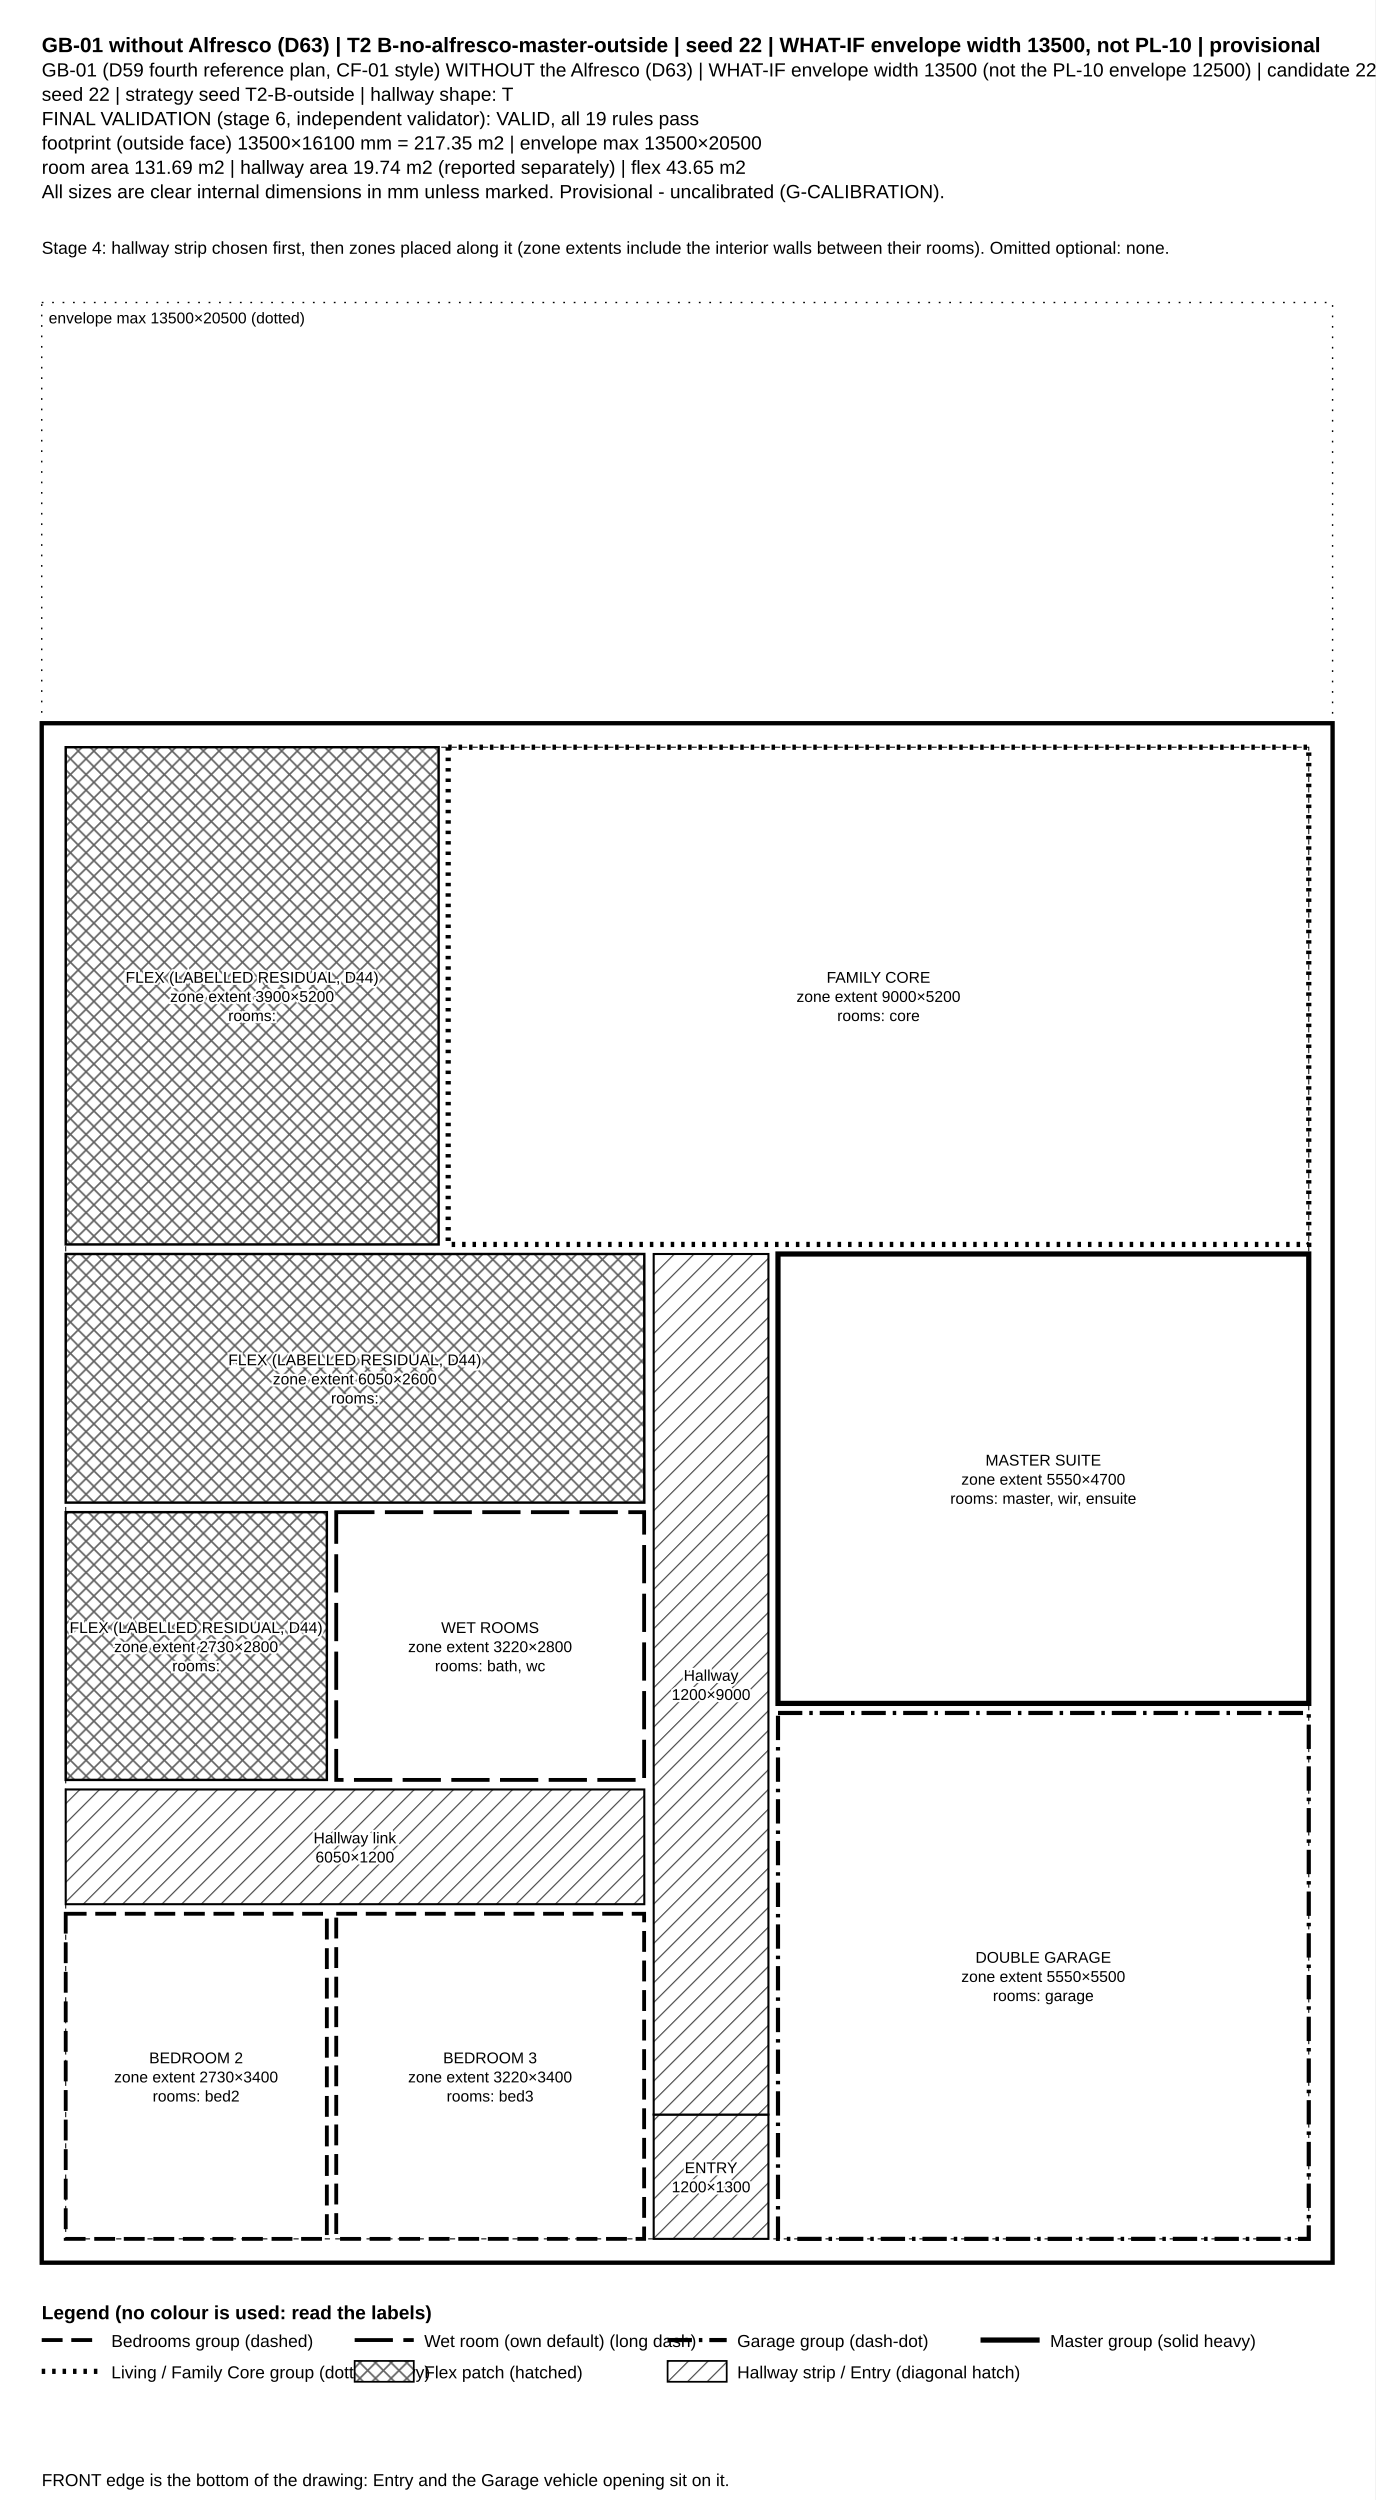
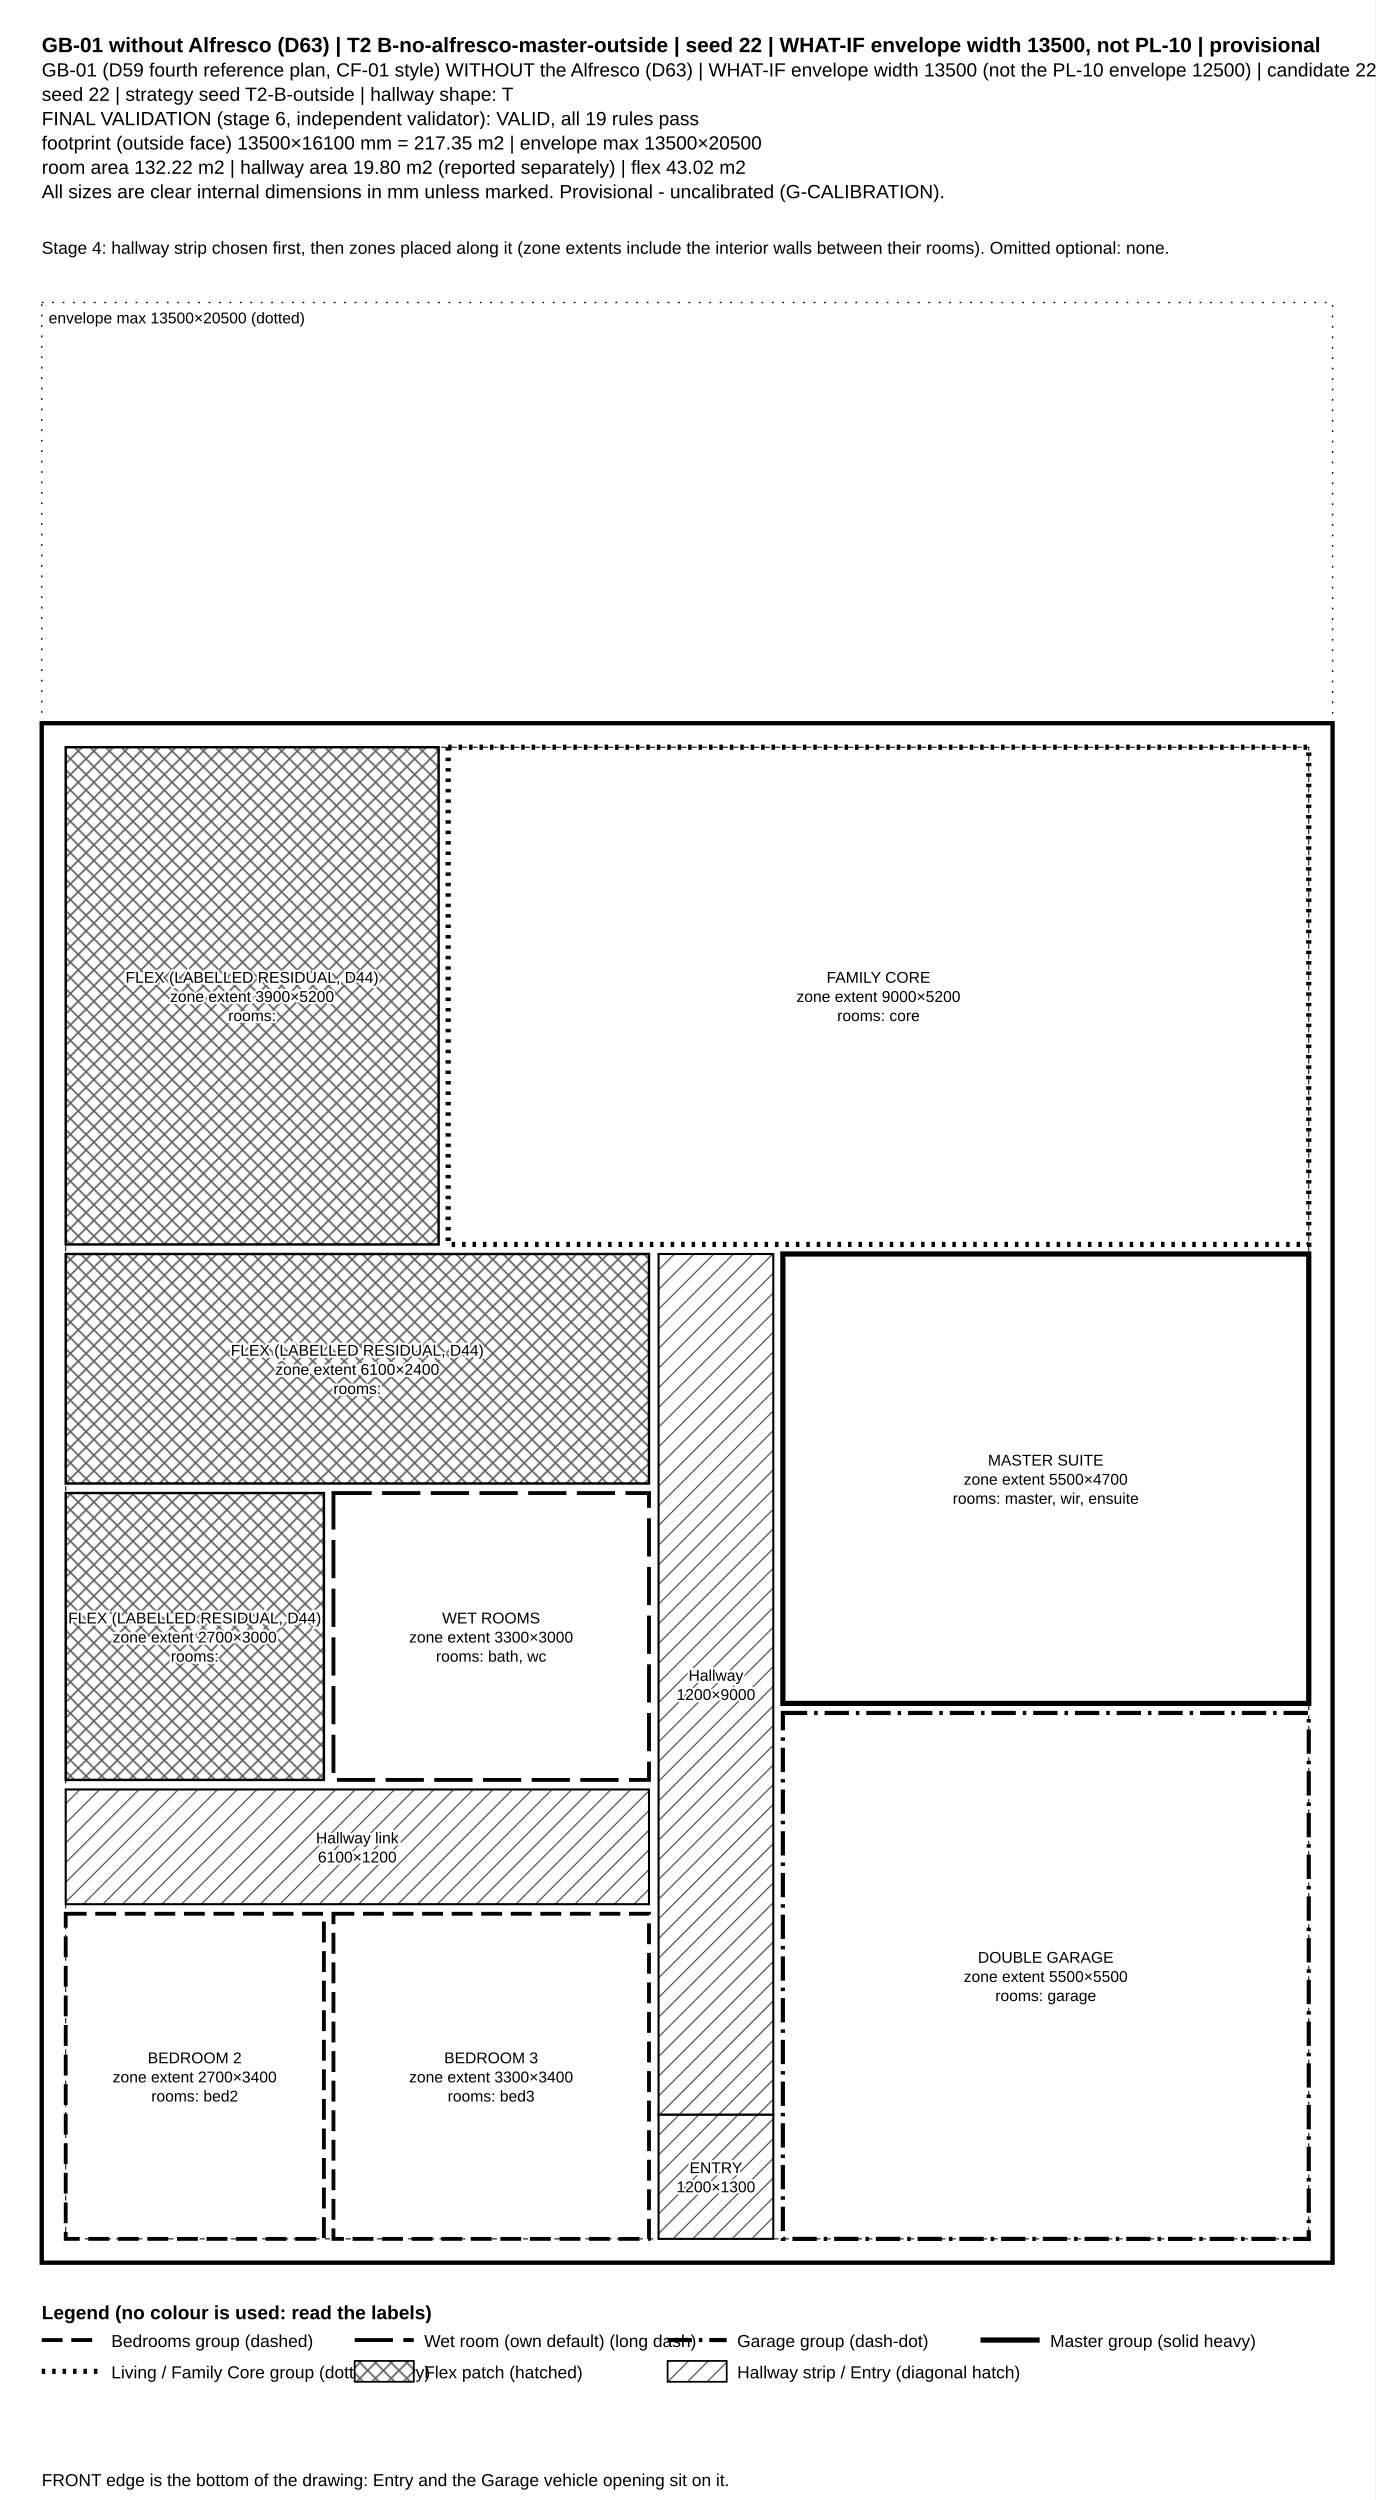
<svg xmlns="http://www.w3.org/2000/svg" width="791" height="1438" viewBox="0 0 791 1438" font-family="Arial, Helvetica, sans-serif">
  <rect width="100%" height="100%" fill="#fff" />
  <defs>
    <pattern id="hall" width="8" height="8" patternUnits="userSpaceOnUse" patternTransform="rotate(45)">
      <rect width="8" height="8" fill="#fff" />
      <line x1="0" y1="0" x2="0" y2="8" stroke="#555" stroke-width="1.4" />
    </pattern>
    <pattern id="flex" width="9" height="9" patternUnits="userSpaceOnUse">
      <rect width="9" height="9" fill="#fff" />
      <path d="M0 0L9 9M9 0L0 9" stroke="#666" stroke-width="1" />
    </pattern>
    <pattern id="wall" width="4" height="4" patternUnits="userSpaceOnUse">
      <rect width="4" height="4" fill="#222" />
    </pattern>
  </defs>
  <text x="24" y="30" font-size="12" font-weight="bold" fill="#000">GB-01 without Alfresco (D63) | T2 B-no-alfresco-master-outside | seed 22 | WHAT-IF envelope width 13500, not PL-10 | provisional</text>
  <text x="24" y="44" font-size="11" font-weight="normal" fill="#000">GB-01 (D59 fourth reference plan, CF-01 style) WITHOUT the Alfresco (D63) | WHAT-IF envelope width 13500 (not the PL-10 envelope 12500)   |   candidate 22-0   |   STAGE 4 of the real generator output</text>
  <text x="24" y="58" font-size="11" font-weight="normal" fill="#000">seed 22   |   strategy seed T2-B-outside   |   hallway shape: T</text>
  <text x="24" y="72" font-size="11" font-weight="normal" fill="#000">FINAL VALIDATION (stage 6, independent validator): VALID, all 19 rules pass</text>
  <text x="24" y="86" font-size="11" font-weight="normal" fill="#000">footprint (outside face) 13500×16100 mm = 217.35 m2 | envelope max 13500×20500</text>
-   <text x="24" y="100" font-size="11" font-weight="normal" fill="#000">room area 131.69 m2 | hallway area 19.74 m2 (reported separately) | flex 43.65 m2</text>
+   <text x="24" y="100" font-size="11" font-weight="normal" fill="#000">room area 132.22 m2 | hallway area 19.80 m2 (reported separately) | flex 43.02 m2</text>
  <text x="24" y="114" font-size="11" font-weight="normal" fill="#000">All sizes are clear internal dimensions in mm unless marked. Provisional - uncalibrated (G-CALIBRATION).</text>
  <rect x="24.0" y="174.0" width="742.5" height="1127.5" fill="none" stroke="#000" stroke-width="0.8" stroke-dasharray="1 5" />
  <text x="28" y="186" font-size="9">envelope max 13500×20500 (dotted)</text>
  <rect x="24.0" y="416.0" width="742.5" height="885.5" fill="none" stroke="#000" stroke-width="2.5" />
  <rect x="37.8" y="429.8" width="715.0" height="858.0" fill="none" stroke="#000" stroke-width="0.6" stroke-dasharray="3 3" />
-   <rect x="376.0" y="1216.3" width="66.0" height="71.5" fill="url(#hall)" stroke="#000" stroke-width="1.2" />
-   <text x="409.0" y="1250.0" font-size="9" text-anchor="middle" fill="#000" stroke="#fff" stroke-width="2.5" paint-order="stroke">ENTRY</text>
-   <text x="409.0" y="1261.0" font-size="9" text-anchor="middle" fill="#000" stroke="#fff" stroke-width="2.5" paint-order="stroke">1200×1300</text>
-   <rect x="376.0" y="721.3" width="66.0" height="495.0" fill="url(#hall)" stroke="#000" stroke-width="1.2" />
-   <text x="409.0" y="966.8" font-size="9" text-anchor="middle" fill="#000" stroke="#fff" stroke-width="2.5" paint-order="stroke">Hallway</text>
-   <text x="409.0" y="977.8" font-size="9" text-anchor="middle" fill="#000" stroke="#fff" stroke-width="2.5" paint-order="stroke">1200×9000</text>
-   <rect x="37.8" y="1029.3" width="332.8" height="66.0" fill="url(#hall)" stroke="#000" stroke-width="1.2" />
-   <text x="204.1" y="1060.3" font-size="9" text-anchor="middle" fill="#000" stroke="#fff" stroke-width="2.5" paint-order="stroke">Hallway link</text>
-   <text x="204.1" y="1071.3" font-size="9" text-anchor="middle" fill="#000" stroke="#fff" stroke-width="2.5" paint-order="stroke">6050×1200</text>
-   <rect x="37.8" y="1100.8" width="150.2" height="187.0" fill="none" stroke="#000" stroke-width="2.2" stroke-dasharray="12 5" />
-   <text x="112.8" y="1186.8" font-size="9" text-anchor="middle" fill="#000" stroke="#fff" stroke-width="2.5" paint-order="stroke">BEDROOM 2</text>
-   <text x="112.8" y="1197.8" font-size="9" text-anchor="middle" fill="#000" stroke="#fff" stroke-width="2.5" paint-order="stroke">zone extent 2730×3400</text>
-   <text x="112.8" y="1208.8" font-size="9" text-anchor="middle" fill="#000" stroke="#fff" stroke-width="2.5" paint-order="stroke">rooms: bed2</text>
-   <rect x="193.4" y="1100.8" width="177.1" height="187.0" fill="none" stroke="#000" stroke-width="2.2" stroke-dasharray="12 5" />
-   <text x="281.9" y="1186.8" font-size="9" text-anchor="middle" fill="#000" stroke="#fff" stroke-width="2.5" paint-order="stroke">BEDROOM 3</text>
-   <text x="281.9" y="1197.8" font-size="9" text-anchor="middle" fill="#000" stroke="#fff" stroke-width="2.5" paint-order="stroke">zone extent 3220×3400</text>
-   <text x="281.9" y="1208.8" font-size="9" text-anchor="middle" fill="#000" stroke="#fff" stroke-width="2.5" paint-order="stroke">rooms: bed3</text>
-   <rect x="193.4" y="869.8" width="177.1" height="154.0" fill="none" stroke="#000" stroke-width="2.2" stroke-dasharray="22 6" />
-   <text x="281.9" y="939.3" font-size="9" text-anchor="middle" fill="#000" stroke="#fff" stroke-width="2.5" paint-order="stroke">WET ROOMS</text>
-   <text x="281.9" y="950.3" font-size="9" text-anchor="middle" fill="#000" stroke="#fff" stroke-width="2.5" paint-order="stroke">zone extent 3220×2800</text>
-   <text x="281.9" y="961.3" font-size="9" text-anchor="middle" fill="#000" stroke="#fff" stroke-width="2.5" paint-order="stroke">rooms: bath, wc</text>
-   <rect x="447.5" y="985.3" width="305.3" height="302.5" fill="none" stroke="#000" stroke-width="2.4" stroke-dasharray="14 4 2 4" />
-   <text x="600.1" y="1129.0" font-size="9" text-anchor="middle" fill="#000" stroke="#fff" stroke-width="2.5" paint-order="stroke">DOUBLE GARAGE</text>
-   <text x="600.1" y="1140.0" font-size="9" text-anchor="middle" fill="#000" stroke="#fff" stroke-width="2.5" paint-order="stroke">zone extent 5550×5500</text>
-   <text x="600.1" y="1151.0" font-size="9" text-anchor="middle" fill="#000" stroke="#fff" stroke-width="2.5" paint-order="stroke">rooms: garage</text>
-   <rect x="447.5" y="721.3" width="305.3" height="258.5" fill="none" stroke="#000" stroke-width="3" />
-   <text x="600.1" y="843.0" font-size="9" text-anchor="middle" fill="#000" stroke="#fff" stroke-width="2.5" paint-order="stroke">MASTER SUITE</text>
-   <text x="600.1" y="854.0" font-size="9" text-anchor="middle" fill="#000" stroke="#fff" stroke-width="2.5" paint-order="stroke">zone extent 5550×4700</text>
-   <text x="600.1" y="865.0" font-size="9" text-anchor="middle" fill="#000" stroke="#fff" stroke-width="2.5" paint-order="stroke">rooms: master, wir, ensuite</text>
+   <rect x="378.8" y="1216.3" width="66.0" height="71.5" fill="url(#hall)" stroke="#000" stroke-width="1.2" />
+   <text x="411.8" y="1250.0" font-size="9" text-anchor="middle" fill="#000" stroke="#fff" stroke-width="2.5" paint-order="stroke">ENTRY</text>
+   <text x="411.8" y="1261.0" font-size="9" text-anchor="middle" fill="#000" stroke="#fff" stroke-width="2.5" paint-order="stroke">1200×1300</text>
+   <rect x="378.8" y="721.3" width="66.0" height="495.0" fill="url(#hall)" stroke="#000" stroke-width="1.2" />
+   <text x="411.8" y="966.8" font-size="9" text-anchor="middle" fill="#000" stroke="#fff" stroke-width="2.5" paint-order="stroke">Hallway</text>
+   <text x="411.8" y="977.8" font-size="9" text-anchor="middle" fill="#000" stroke="#fff" stroke-width="2.5" paint-order="stroke">1200×9000</text>
+   <rect x="37.8" y="1029.3" width="335.5" height="66.0" fill="url(#hall)" stroke="#000" stroke-width="1.2" />
+   <text x="205.5" y="1060.3" font-size="9" text-anchor="middle" fill="#000" stroke="#fff" stroke-width="2.5" paint-order="stroke">Hallway link</text>
+   <text x="205.5" y="1071.3" font-size="9" text-anchor="middle" fill="#000" stroke="#fff" stroke-width="2.5" paint-order="stroke">6100×1200</text>
+   <rect x="37.8" y="1100.8" width="148.5" height="187.0" fill="none" stroke="#000" stroke-width="2.2" stroke-dasharray="12 5" />
+   <text x="112.0" y="1186.8" font-size="9" text-anchor="middle" fill="#000" stroke="#fff" stroke-width="2.5" paint-order="stroke">BEDROOM 2</text>
+   <text x="112.0" y="1197.8" font-size="9" text-anchor="middle" fill="#000" stroke="#fff" stroke-width="2.5" paint-order="stroke">zone extent 2700×3400</text>
+   <text x="112.0" y="1208.8" font-size="9" text-anchor="middle" fill="#000" stroke="#fff" stroke-width="2.5" paint-order="stroke">rooms: bed2</text>
+   <rect x="191.8" y="1100.8" width="181.5" height="187.0" fill="none" stroke="#000" stroke-width="2.2" stroke-dasharray="12 5" />
+   <text x="282.5" y="1186.8" font-size="9" text-anchor="middle" fill="#000" stroke="#fff" stroke-width="2.5" paint-order="stroke">BEDROOM 3</text>
+   <text x="282.5" y="1197.8" font-size="9" text-anchor="middle" fill="#000" stroke="#fff" stroke-width="2.5" paint-order="stroke">zone extent 3300×3400</text>
+   <text x="282.5" y="1208.8" font-size="9" text-anchor="middle" fill="#000" stroke="#fff" stroke-width="2.5" paint-order="stroke">rooms: bed3</text>
+   <rect x="191.8" y="858.8" width="181.5" height="165.0" fill="none" stroke="#000" stroke-width="2.2" stroke-dasharray="22 6" />
+   <text x="282.5" y="933.8" font-size="9" text-anchor="middle" fill="#000" stroke="#fff" stroke-width="2.5" paint-order="stroke">WET ROOMS</text>
+   <text x="282.5" y="944.8" font-size="9" text-anchor="middle" fill="#000" stroke="#fff" stroke-width="2.5" paint-order="stroke">zone extent 3300×3000</text>
+   <text x="282.5" y="955.8" font-size="9" text-anchor="middle" fill="#000" stroke="#fff" stroke-width="2.5" paint-order="stroke">rooms: bath, wc</text>
+   <rect x="450.3" y="985.3" width="302.5" height="302.5" fill="none" stroke="#000" stroke-width="2.4" stroke-dasharray="14 4 2 4" />
+   <text x="601.5" y="1129.0" font-size="9" text-anchor="middle" fill="#000" stroke="#fff" stroke-width="2.5" paint-order="stroke">DOUBLE GARAGE</text>
+   <text x="601.5" y="1140.0" font-size="9" text-anchor="middle" fill="#000" stroke="#fff" stroke-width="2.5" paint-order="stroke">zone extent 5500×5500</text>
+   <text x="601.5" y="1151.0" font-size="9" text-anchor="middle" fill="#000" stroke="#fff" stroke-width="2.5" paint-order="stroke">rooms: garage</text>
+   <rect x="450.3" y="721.3" width="302.5" height="258.5" fill="none" stroke="#000" stroke-width="3" />
+   <text x="601.5" y="843.0" font-size="9" text-anchor="middle" fill="#000" stroke="#fff" stroke-width="2.5" paint-order="stroke">MASTER SUITE</text>
+   <text x="601.5" y="854.0" font-size="9" text-anchor="middle" fill="#000" stroke="#fff" stroke-width="2.5" paint-order="stroke">zone extent 5500×4700</text>
+   <text x="601.5" y="865.0" font-size="9" text-anchor="middle" fill="#000" stroke="#fff" stroke-width="2.5" paint-order="stroke">rooms: master, wir, ensuite</text>
  <rect x="257.8" y="429.8" width="495.0" height="286.0" fill="none" stroke="#000" stroke-width="3" stroke-dasharray="2 4" />
  <text x="505.3" y="565.3" font-size="9" text-anchor="middle" fill="#000" stroke="#fff" stroke-width="2.5" paint-order="stroke">FAMILY CORE</text>
  <text x="505.3" y="576.3" font-size="9" text-anchor="middle" fill="#000" stroke="#fff" stroke-width="2.5" paint-order="stroke">zone extent 9000×5200</text>
  <text x="505.3" y="587.3" font-size="9" text-anchor="middle" fill="#000" stroke="#fff" stroke-width="2.5" paint-order="stroke">rooms: core</text>
-   <rect x="37.8" y="869.8" width="150.2" height="154.0" fill="url(#flex)" stroke="#000" stroke-width="1.4" />
-   <text x="112.8" y="939.3" font-size="9" text-anchor="middle" fill="#000" stroke="#fff" stroke-width="2.5" paint-order="stroke">FLEX (LABELLED RESIDUAL, D44)</text>
-   <text x="112.8" y="950.3" font-size="9" text-anchor="middle" fill="#000" stroke="#fff" stroke-width="2.5" paint-order="stroke">zone extent 2730×2800</text>
-   <text x="112.8" y="961.3" font-size="9" text-anchor="middle" fill="#000" stroke="#fff" stroke-width="2.5" paint-order="stroke">rooms: </text>
-   <rect x="37.8" y="721.3" width="332.8" height="143.0" fill="url(#flex)" stroke="#000" stroke-width="1.4" />
-   <text x="204.1" y="785.3" font-size="9" text-anchor="middle" fill="#000" stroke="#fff" stroke-width="2.5" paint-order="stroke">FLEX (LABELLED RESIDUAL, D44)</text>
-   <text x="204.1" y="796.3" font-size="9" text-anchor="middle" fill="#000" stroke="#fff" stroke-width="2.5" paint-order="stroke">zone extent 6050×2600</text>
-   <text x="204.1" y="807.3" font-size="9" text-anchor="middle" fill="#000" stroke="#fff" stroke-width="2.5" paint-order="stroke">rooms: </text>
+   <rect x="37.8" y="858.8" width="148.5" height="165.0" fill="url(#flex)" stroke="#000" stroke-width="1.4" />
+   <text x="112.0" y="933.8" font-size="9" text-anchor="middle" fill="#000" stroke="#fff" stroke-width="2.5" paint-order="stroke">FLEX (LABELLED RESIDUAL, D44)</text>
+   <text x="112.0" y="944.8" font-size="9" text-anchor="middle" fill="#000" stroke="#fff" stroke-width="2.5" paint-order="stroke">zone extent 2700×3000</text>
+   <text x="112.0" y="955.8" font-size="9" text-anchor="middle" fill="#000" stroke="#fff" stroke-width="2.5" paint-order="stroke">rooms: </text>
+   <rect x="37.8" y="721.3" width="335.5" height="132.0" fill="url(#flex)" stroke="#000" stroke-width="1.4" />
+   <text x="205.5" y="779.8" font-size="9" text-anchor="middle" fill="#000" stroke="#fff" stroke-width="2.5" paint-order="stroke">FLEX (LABELLED RESIDUAL, D44)</text>
+   <text x="205.5" y="790.8" font-size="9" text-anchor="middle" fill="#000" stroke="#fff" stroke-width="2.5" paint-order="stroke">zone extent 6100×2400</text>
+   <text x="205.5" y="801.8" font-size="9" text-anchor="middle" fill="#000" stroke="#fff" stroke-width="2.5" paint-order="stroke">rooms: </text>
  <rect x="37.8" y="429.8" width="214.5" height="286.0" fill="url(#flex)" stroke="#000" stroke-width="1.4" />
  <text x="145.0" y="565.3" font-size="9" text-anchor="middle" fill="#000" stroke="#fff" stroke-width="2.5" paint-order="stroke">FLEX (LABELLED RESIDUAL, D44)</text>
  <text x="145.0" y="576.3" font-size="9" text-anchor="middle" fill="#000" stroke="#fff" stroke-width="2.5" paint-order="stroke">zone extent 3900×5200</text>
  <text x="145.0" y="587.3" font-size="9" text-anchor="middle" fill="#000" stroke="#fff" stroke-width="2.5" paint-order="stroke">rooms: </text>
  <text x="24" y="146" font-size="10">Stage 4: hallway strip chosen first, then zones placed along it (zone extents include the interior walls between their rooms). Omitted optional: none.</text>
  <text x="24" y="1334" font-size="11" font-weight="bold">Legend (no colour is used: read the labels)</text>
  <line x1="24" y1="1346" x2="58" y2="1346" stroke="#000" stroke-width="2.2" stroke-dasharray="12 5" />
  <text x="64" y="1350" font-size="10">Bedrooms group (dashed)</text>
  <line x1="204" y1="1346" x2="238" y2="1346" stroke="#000" stroke-width="2.2" stroke-dasharray="22 6" />
  <text x="244" y="1350" font-size="10">Wet room (own default) (long dash)</text>
  <line x1="384" y1="1346" x2="418" y2="1346" stroke="#000" stroke-width="2.4" stroke-dasharray="14 4 2 4" />
  <text x="424" y="1350" font-size="10">Garage group (dash-dot)</text>
  <line x1="564" y1="1346" x2="598" y2="1346" stroke="#000" stroke-width="3" />
  <text x="604" y="1350" font-size="10">Master group (solid heavy)</text>
  <line x1="24" y1="1364" x2="58" y2="1364" stroke="#000" stroke-width="3" stroke-dasharray="2 4" />
  <text x="64" y="1368" font-size="10">Living / Family Core group (dotted heavy)</text>
  <rect x="204" y="1358" width="34" height="12" fill="url(#flex)" stroke="#000" stroke-width="1" />
  <text x="244" y="1368" font-size="10">Flex patch (hatched)</text>
  <rect x="384" y="1358" width="34" height="12" fill="url(#hall)" stroke="#000" stroke-width="1" />
  <text x="424" y="1368" font-size="10">Hallway strip / Entry (diagonal hatch)</text>
  <text x="24" y="1430" font-size="10">FRONT edge is the bottom of the drawing: Entry and the Garage vehicle opening sit on it.</text>
</svg>
